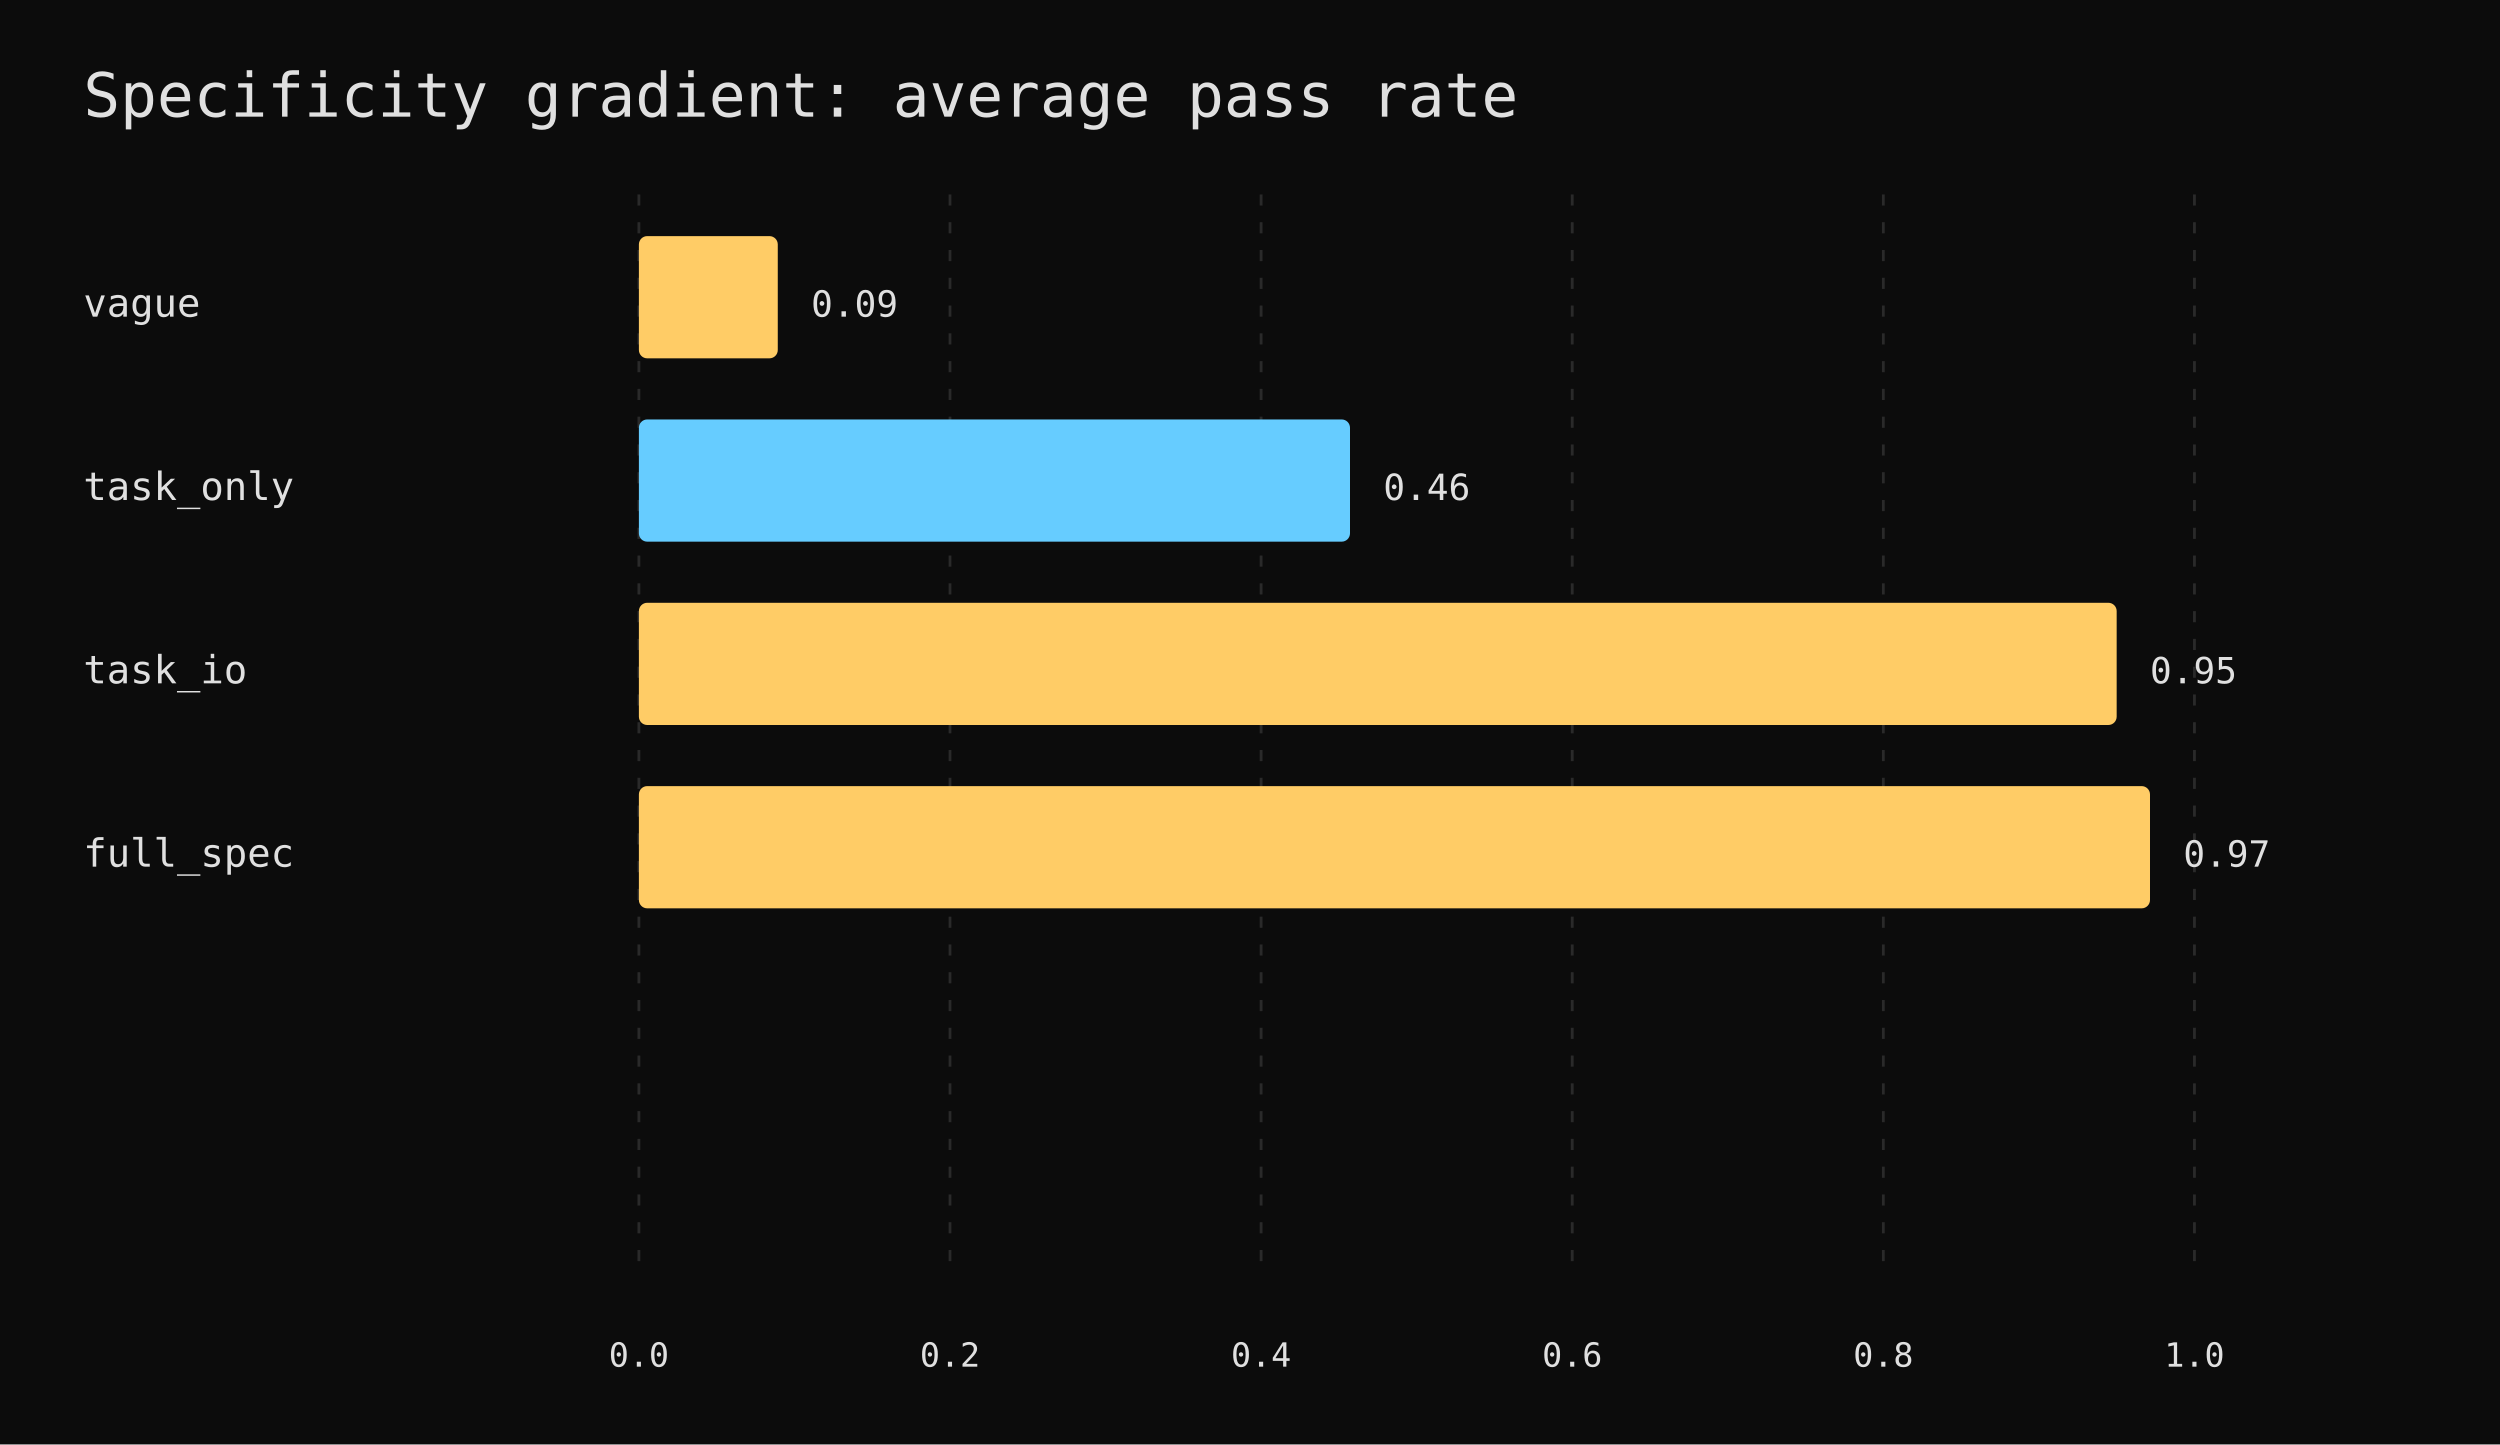
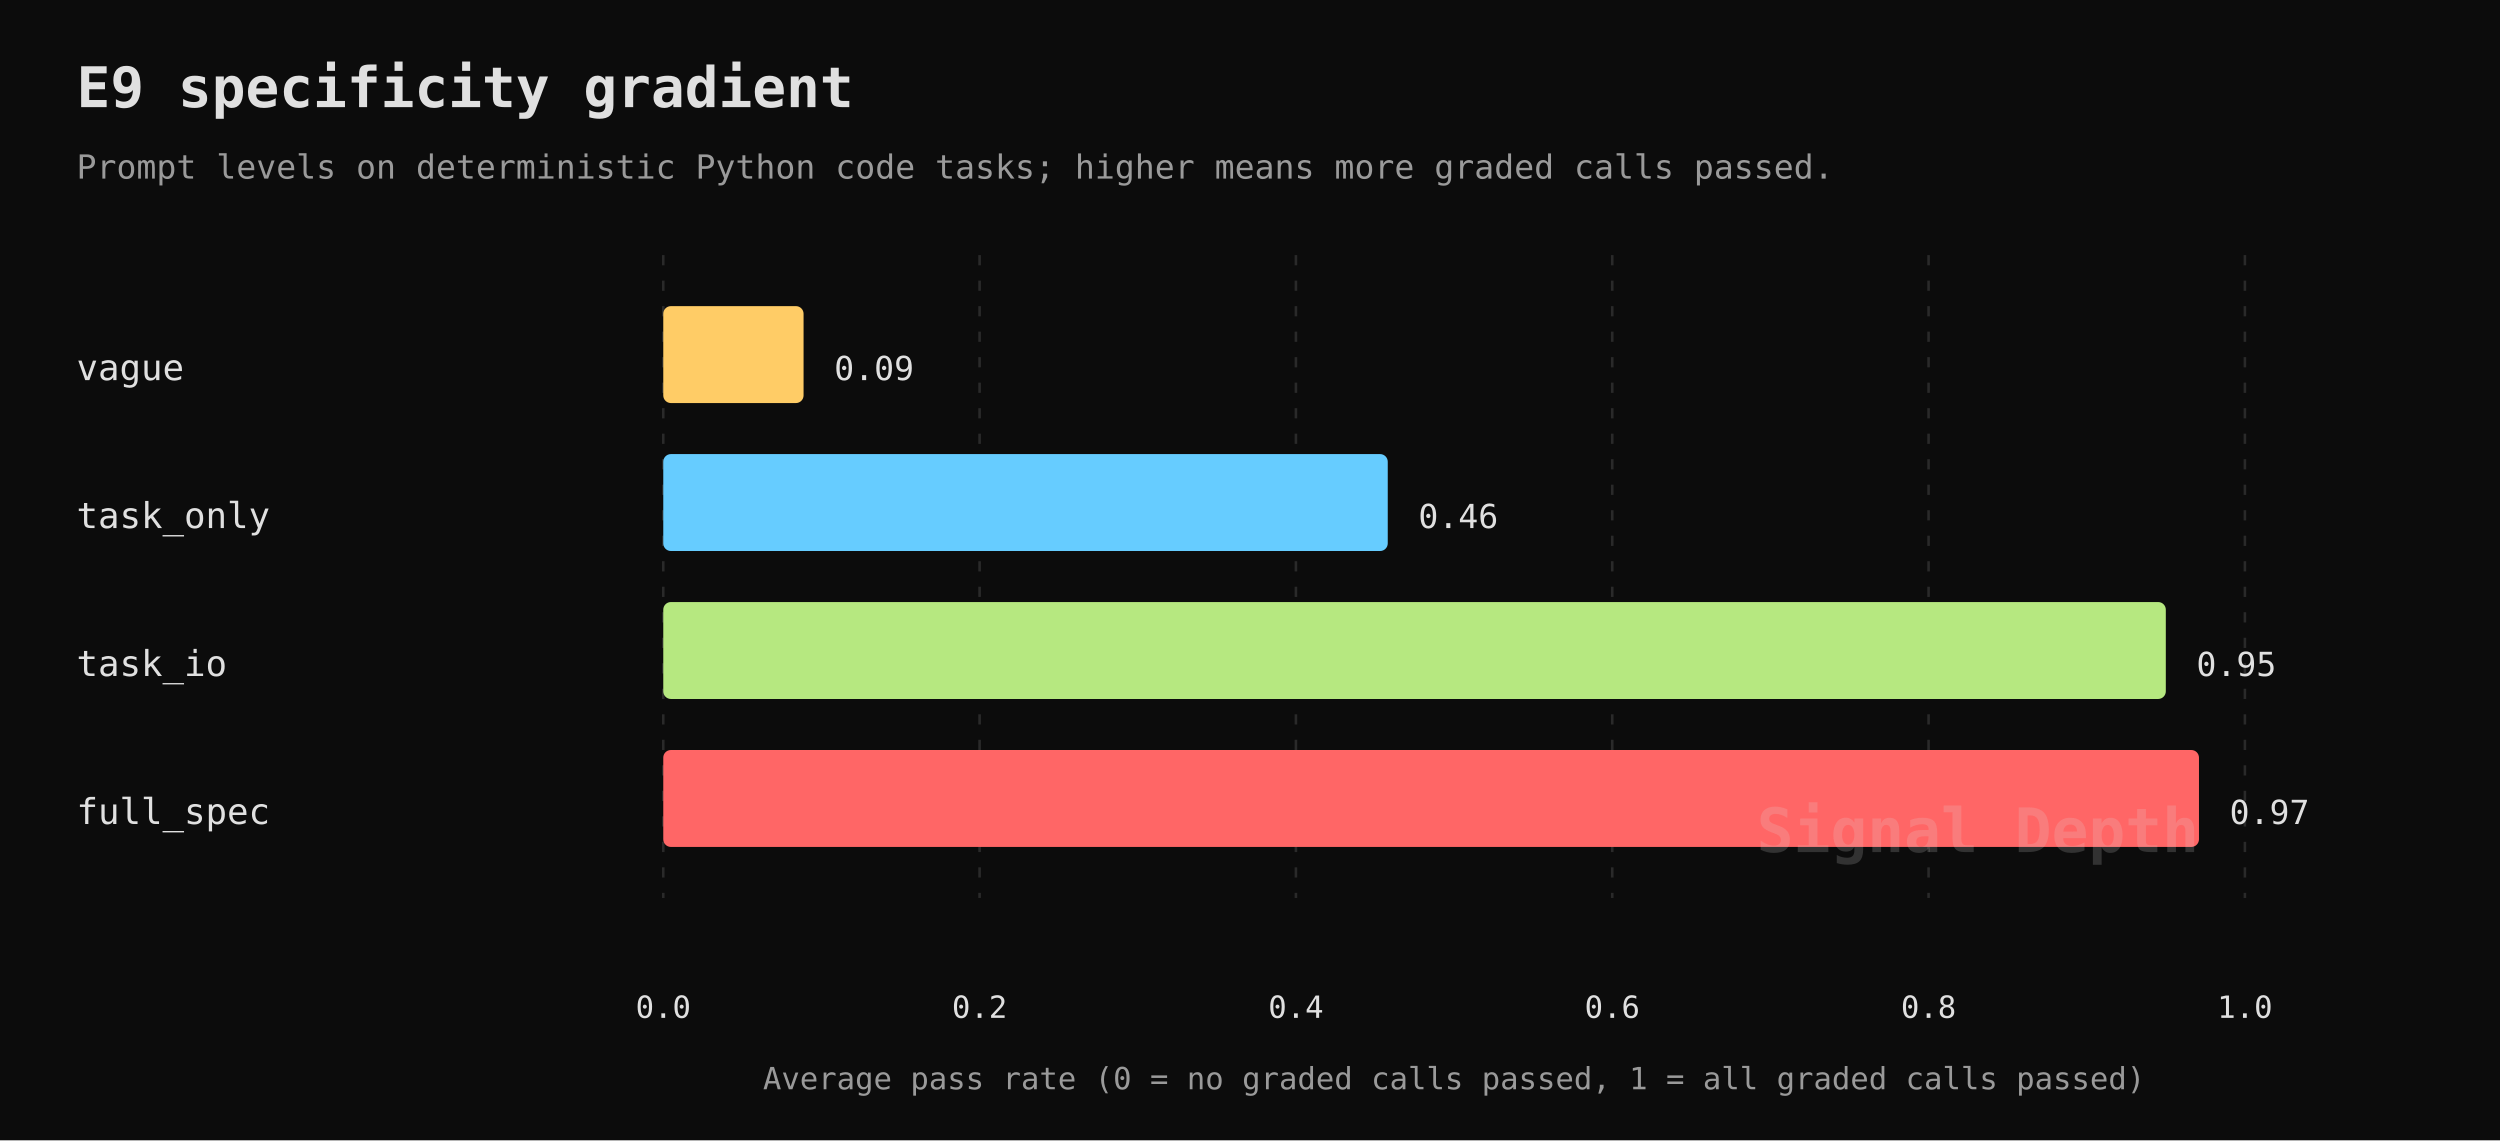
- <svg xmlns="http://www.w3.org/2000/svg" width="900" height="520" viewBox="0 0 900 520">
+ <svg xmlns="http://www.w3.org/2000/svg" width="980" height="447" viewBox="0 0 980 447">
  <rect width="100%" height="100%" fill="#0c0c0c" />
  <g font-family="JetBrains Mono, Menlo, monospace" font-size="14" fill="#e0e0e0">
-     <text x="30" y="42" font-size="22" text-anchor="start">Specificity gradient: average pass rate</text>
-     <line x1="230" y1="70" x2="230" y2="460" stroke="#2a2a2a" stroke-dasharray="4 6" />
-     <text x="230" y="492" font-size="12" text-anchor="middle">0.0</text>
-     <line x1="342" y1="70" x2="342" y2="460" stroke="#2a2a2a" stroke-dasharray="4 6" />
-     <text x="342" y="492" font-size="12" text-anchor="middle">0.2</text>
-     <line x1="454" y1="70" x2="454" y2="460" stroke="#2a2a2a" stroke-dasharray="4 6" />
-     <text x="454" y="492" font-size="12" text-anchor="middle">0.4</text>
-     <line x1="566" y1="70" x2="566" y2="460" stroke="#2a2a2a" stroke-dasharray="4 6" />
-     <text x="566" y="492" font-size="12" text-anchor="middle">0.6</text>
-     <line x1="678" y1="70" x2="678" y2="460" stroke="#2a2a2a" stroke-dasharray="4 6" />
-     <text x="678" y="492" font-size="12" text-anchor="middle">0.8</text>
-     <line x1="790" y1="70" x2="790" y2="460" stroke="#2a2a2a" stroke-dasharray="4 6" />
-     <text x="790" y="492" font-size="12" text-anchor="middle">1.0</text>
-     <text x="30" y="114" font-size="14" text-anchor="start">vague</text>
-     <rect x="230" y="85" width="50" height="44" rx="3" fill="#ffcc66" />
-     <text x="292" y="114" font-size="13" text-anchor="start">0.09</text>
-     <text x="30" y="180" font-size="14" text-anchor="start">task_only</text>
-     <rect x="230" y="151" width="256" height="44" rx="3" fill="#66ccff" />
-     <text x="498" y="180" font-size="13" text-anchor="start">0.46</text>
-     <text x="30" y="246" font-size="14" text-anchor="start">task_io</text>
-     <rect x="230" y="217" width="532" height="44" rx="3" fill="#ffcc66" />
-     <text x="774" y="246" font-size="13" text-anchor="start">0.95</text>
-     <text x="30" y="312" font-size="14" text-anchor="start">full_spec</text>
-     <rect x="230" y="283" width="544" height="44" rx="3" fill="#ffcc66" />
-     <text x="786" y="312" font-size="13" text-anchor="start">0.97</text>
+     <text x="30" y="42" font-size="22" text-anchor="start" font-weight="700">E9 specificity gradient</text>
+     <text x="30" y="70" font-size="13" text-anchor="start" fill="#9a9a9a">Prompt levels on deterministic Python code tasks; higher means more graded calls passed.</text>
+     <line x1="260" y1="100" x2="260" y2="352" stroke="#2a2a2a" stroke-dasharray="4 6" />
+     <text x="260" y="399" font-size="12" text-anchor="middle">0.0</text>
+     <line x1="384" y1="100" x2="384" y2="352" stroke="#2a2a2a" stroke-dasharray="4 6" />
+     <text x="384" y="399" font-size="12" text-anchor="middle">0.2</text>
+     <line x1="508" y1="100" x2="508" y2="352" stroke="#2a2a2a" stroke-dasharray="4 6" />
+     <text x="508" y="399" font-size="12" text-anchor="middle">0.4</text>
+     <line x1="632" y1="100" x2="632" y2="352" stroke="#2a2a2a" stroke-dasharray="4 6" />
+     <text x="632" y="399" font-size="12" text-anchor="middle">0.6</text>
+     <line x1="756" y1="100" x2="756" y2="352" stroke="#2a2a2a" stroke-dasharray="4 6" />
+     <text x="756" y="399" font-size="12" text-anchor="middle">0.8</text>
+     <line x1="880" y1="100" x2="880" y2="352" stroke="#2a2a2a" stroke-dasharray="4 6" />
+     <text x="880" y="399" font-size="12" text-anchor="middle">1.0</text>
+     <text x="30" y="149" font-size="14" text-anchor="start">vague</text>
+     <rect x="260" y="120" width="55" height="38" rx="3" fill="#ffcc66" />
+     <text x="327" y="149" font-size="13" text-anchor="start">0.09</text>
+     <text x="30" y="207" font-size="14" text-anchor="start">task_only</text>
+     <rect x="260" y="178" width="284" height="38" rx="3" fill="#66ccff" />
+     <text x="556" y="207" font-size="13" text-anchor="start">0.46</text>
+     <text x="30" y="265" font-size="14" text-anchor="start">task_io</text>
+     <rect x="260" y="236" width="589" height="38" rx="3" fill="#b6e880" />
+     <text x="861" y="265" font-size="13" text-anchor="start">0.95</text>
+     <text x="30" y="323" font-size="14" text-anchor="start">full_spec</text>
+     <rect x="260" y="294" width="602" height="38" rx="3" fill="#ff6666" />
+     <text x="874" y="323" font-size="13" text-anchor="start">0.97</text>
+     <text x="570" y="427" font-size="12" text-anchor="middle" fill="#9a9a9a">Average pass rate (0 = no graded calls passed, 1 = all graded calls passed)</text>
+     <text x="862" y="334" font-size="24" text-anchor="end" fill="#e0e0e0" opacity="0.18" font-weight="700">Signal Depth</text>
  </g>
</svg>
